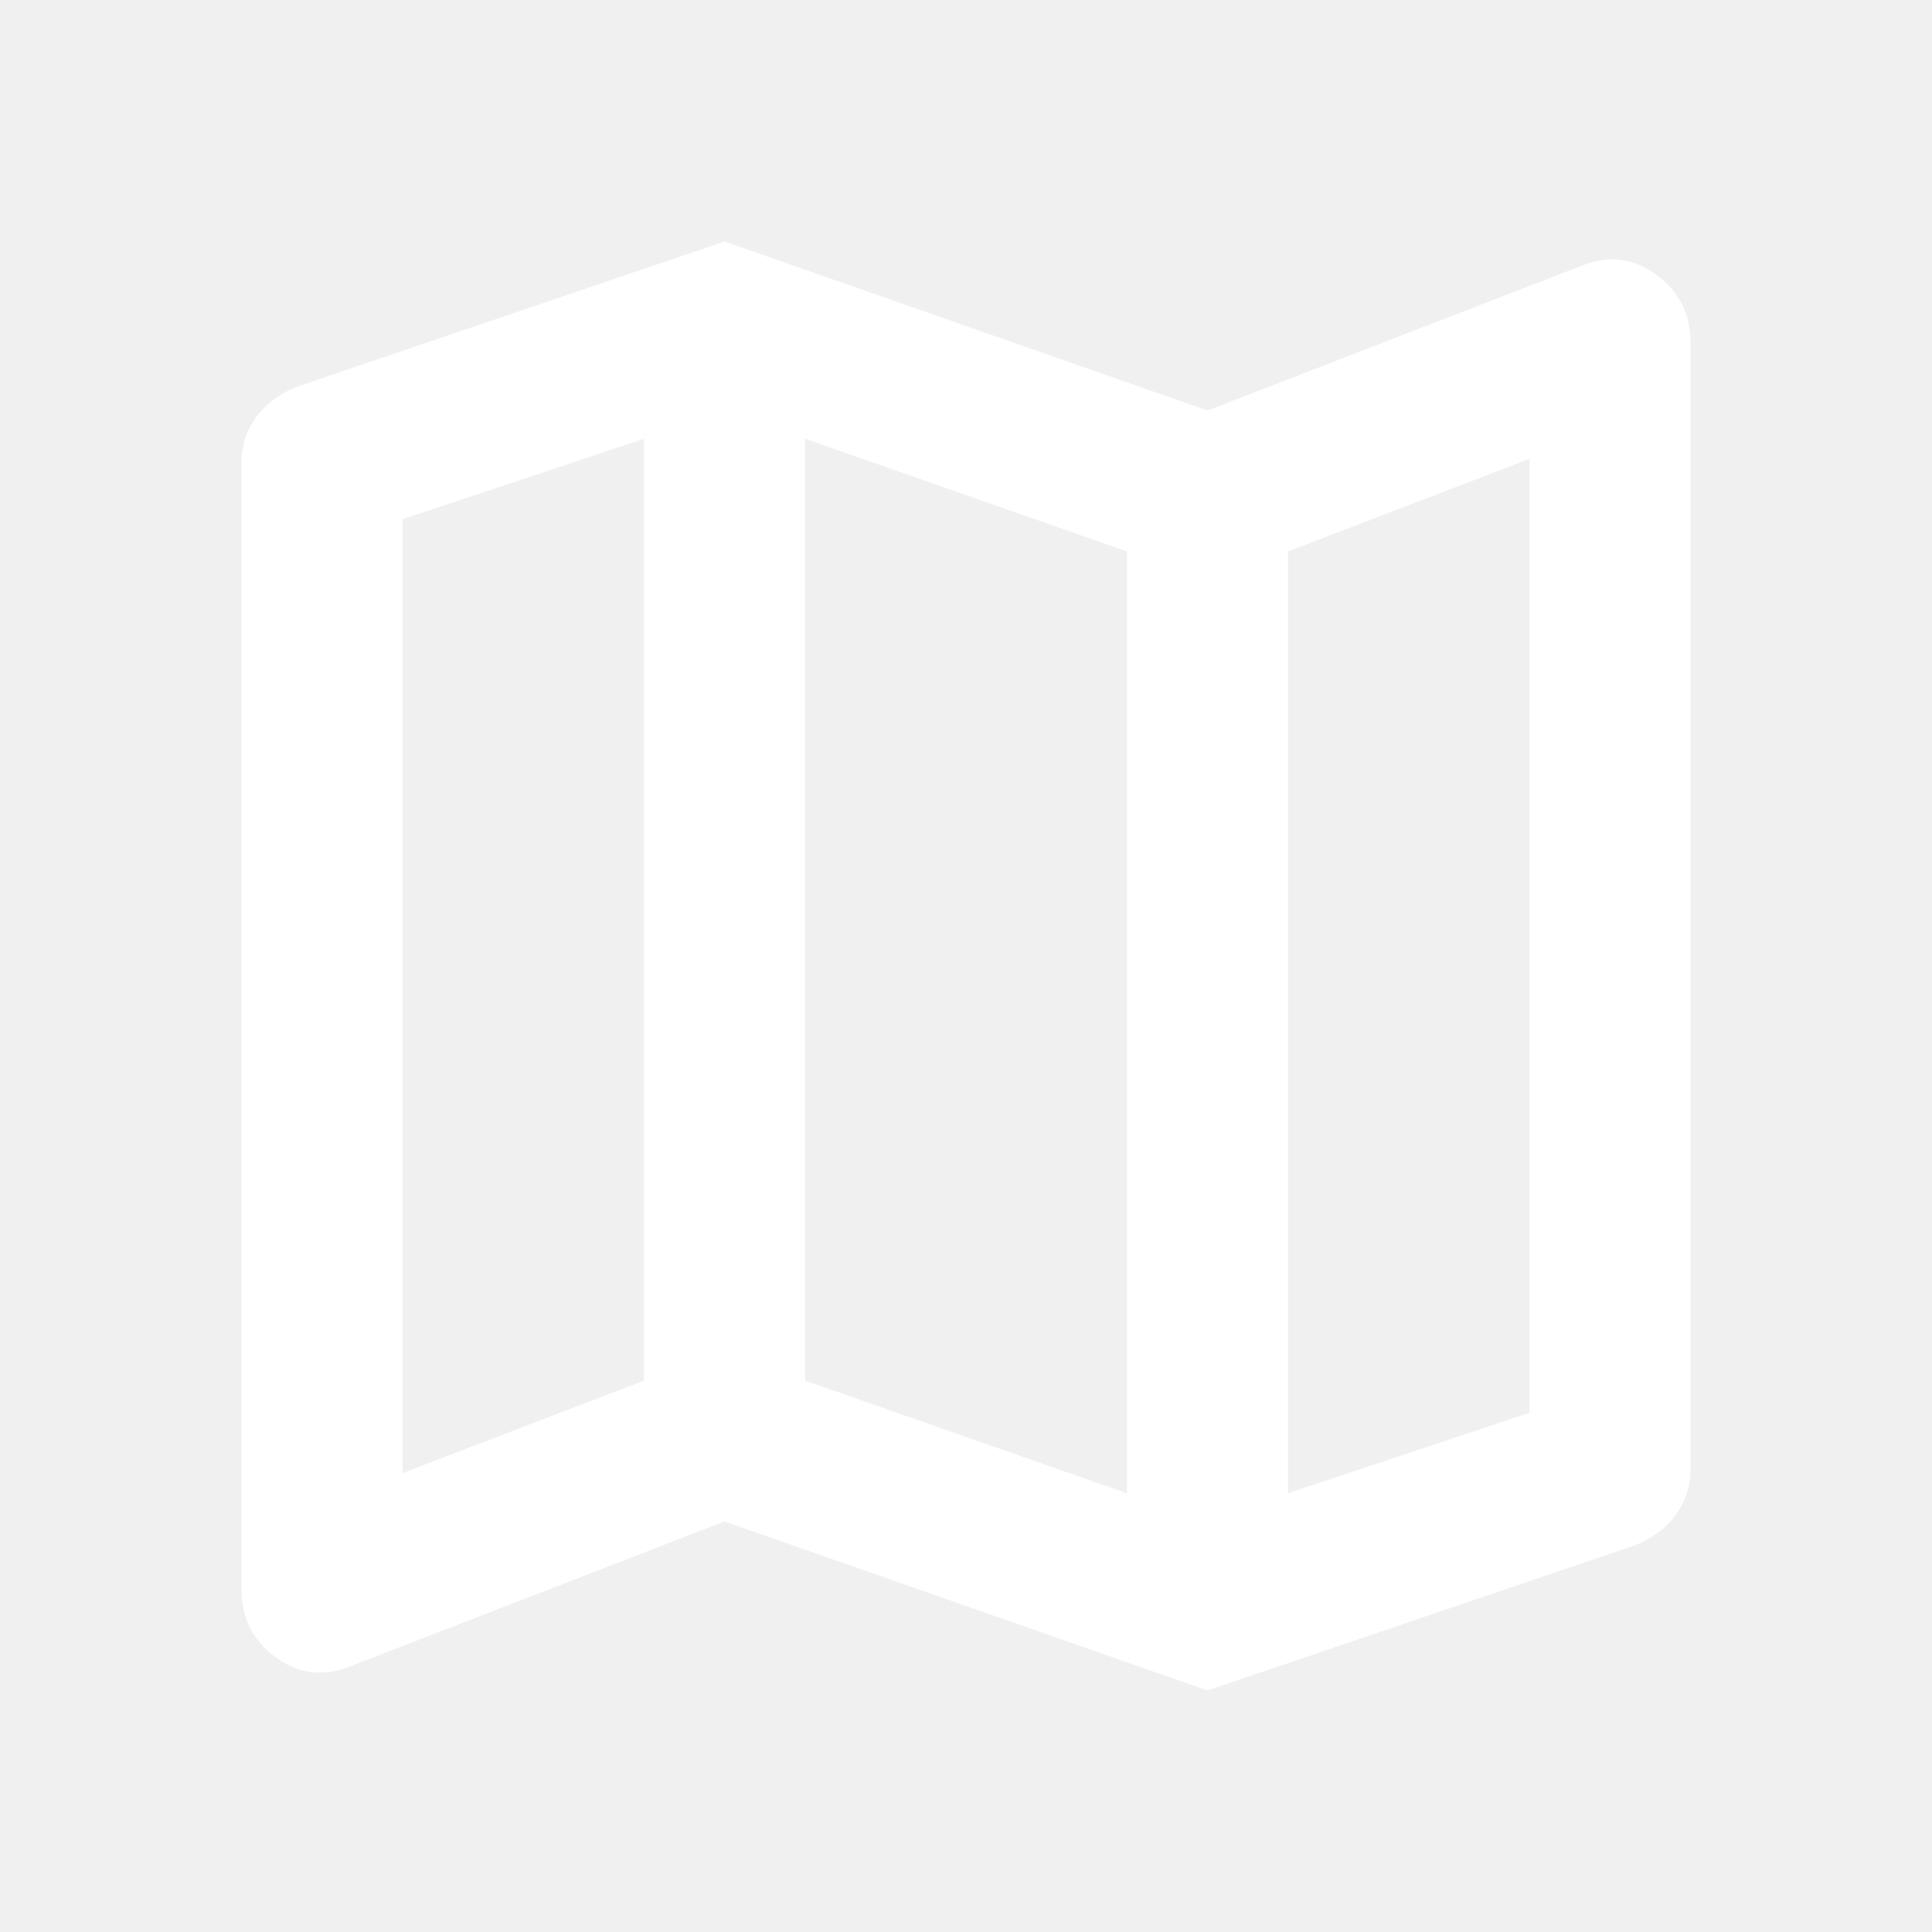
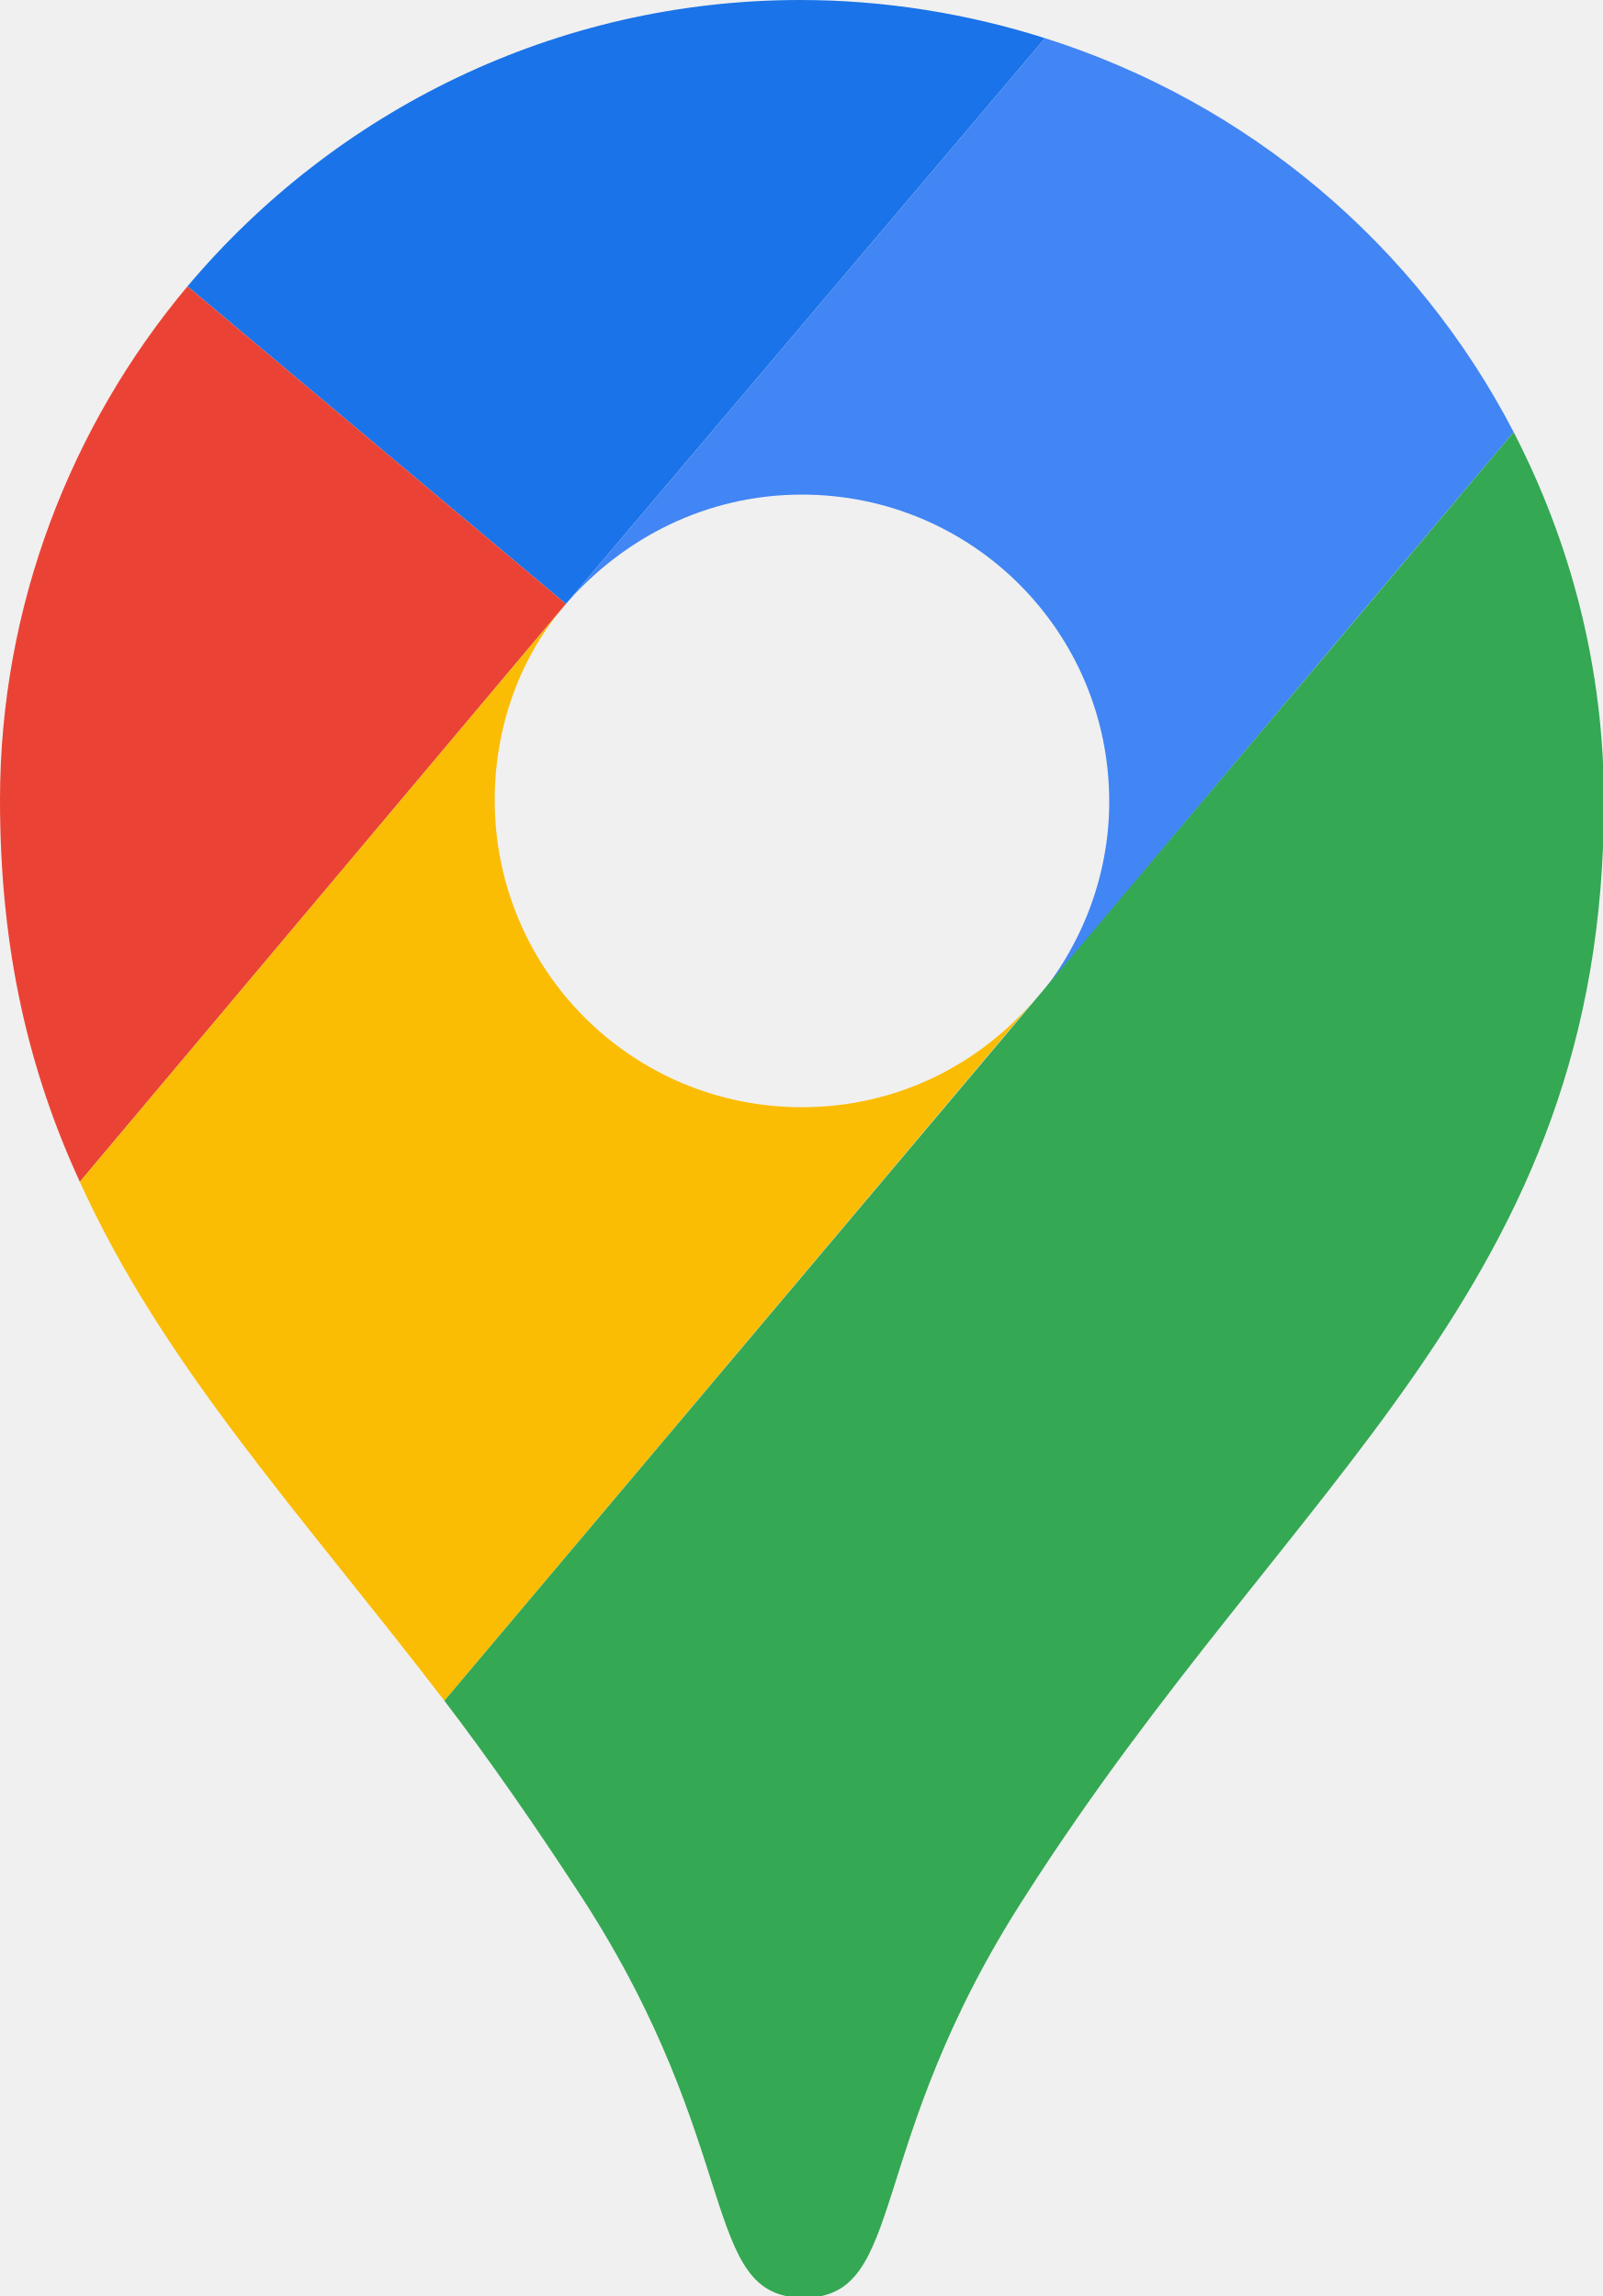
- <svg xmlns="http://www.w3.org/2000/svg" height="24px" viewBox="0 -960 960 960" width="24px" fill="#FFFFFF">
-   <path d="m600-120-240-84-186 72q-20 8-37-4.5T120-170v-560q0-13 7.5-23t20.5-15l212-72 240 84 186-72q20-8 37 4.5t17 33.5v560q0 13-7.5 23T812-192l-212 72Zm-40-98v-468l-160-56v468l160 56Zm80 0 120-40v-474l-120 46v468Zm-440-10 120-46v-468l-120 40v474Zm440-458v468-468Zm-320-56v468-468Z" />
+ <svg xmlns="http://www.w3.org/2000/svg" viewBox="0 0 92.3 132.3">
+   <path fill="#1a73e8" d="M60.2 2.2C55.8.8 51 0 46.1 0 32 0 19.3 6.4 10.8 16.5l21.8 18.3L60.2 2.2z" />
+   <path fill="#ea4335" d="M10.8 16.5C4.1 24.5 0 34.9 0 46.1c0 8.7 1.7 15.7 4.6 22l28-33.3-21.8-18.3z" />
+   <path fill="#4285f4" d="M46.2 28.5c9.8 0 17.7 7.9 17.7 17.7 0 4.3-1.6 8.3-4.2 11.4 0 0 13.9-16.6 27.5-32.7-5.6-10.8-15.3-19-27-22.7L32.6 34.8c3.3-3.8 8.1-6.3 13.6-6.3" />
+   <path fill="#fbbc04" d="M46.2 63.8c-9.8 0-17.7-7.9-17.7-17.7 0-4.3 1.5-8.3 4.1-11.3l-28 33.3c4.8 10.6 12.8 19.2 21 29.9l34.1-40.5c-3.3 3.9-8.1 6.3-13.5 6.3" />
+   <path fill="#34a853" d="M59.1 109.2c15.4-24.1 33.3-35 33.3-63 0-7.7-1.9-14.9-5.2-21.3L25.6 98c2.6 3.4 5.3 7.3 7.9 11.3 9.4 14.5 6.8 23.1 12.8 23.1s3.4-8.7 12.8-23.2" />
</svg>
